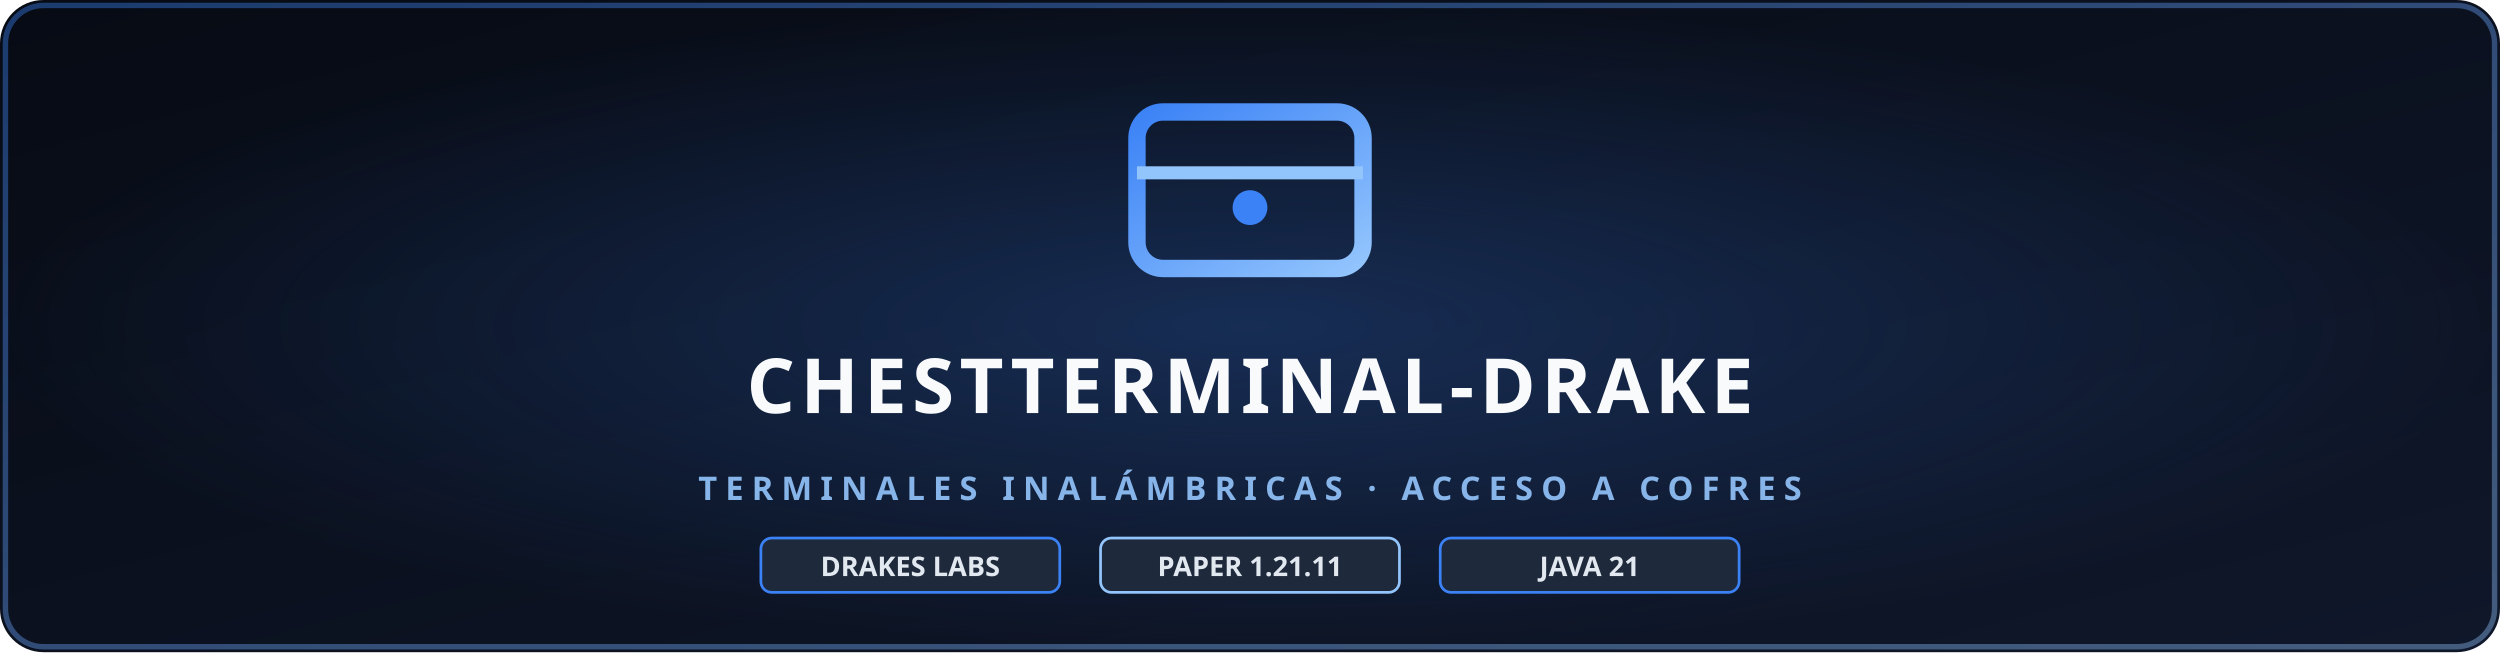
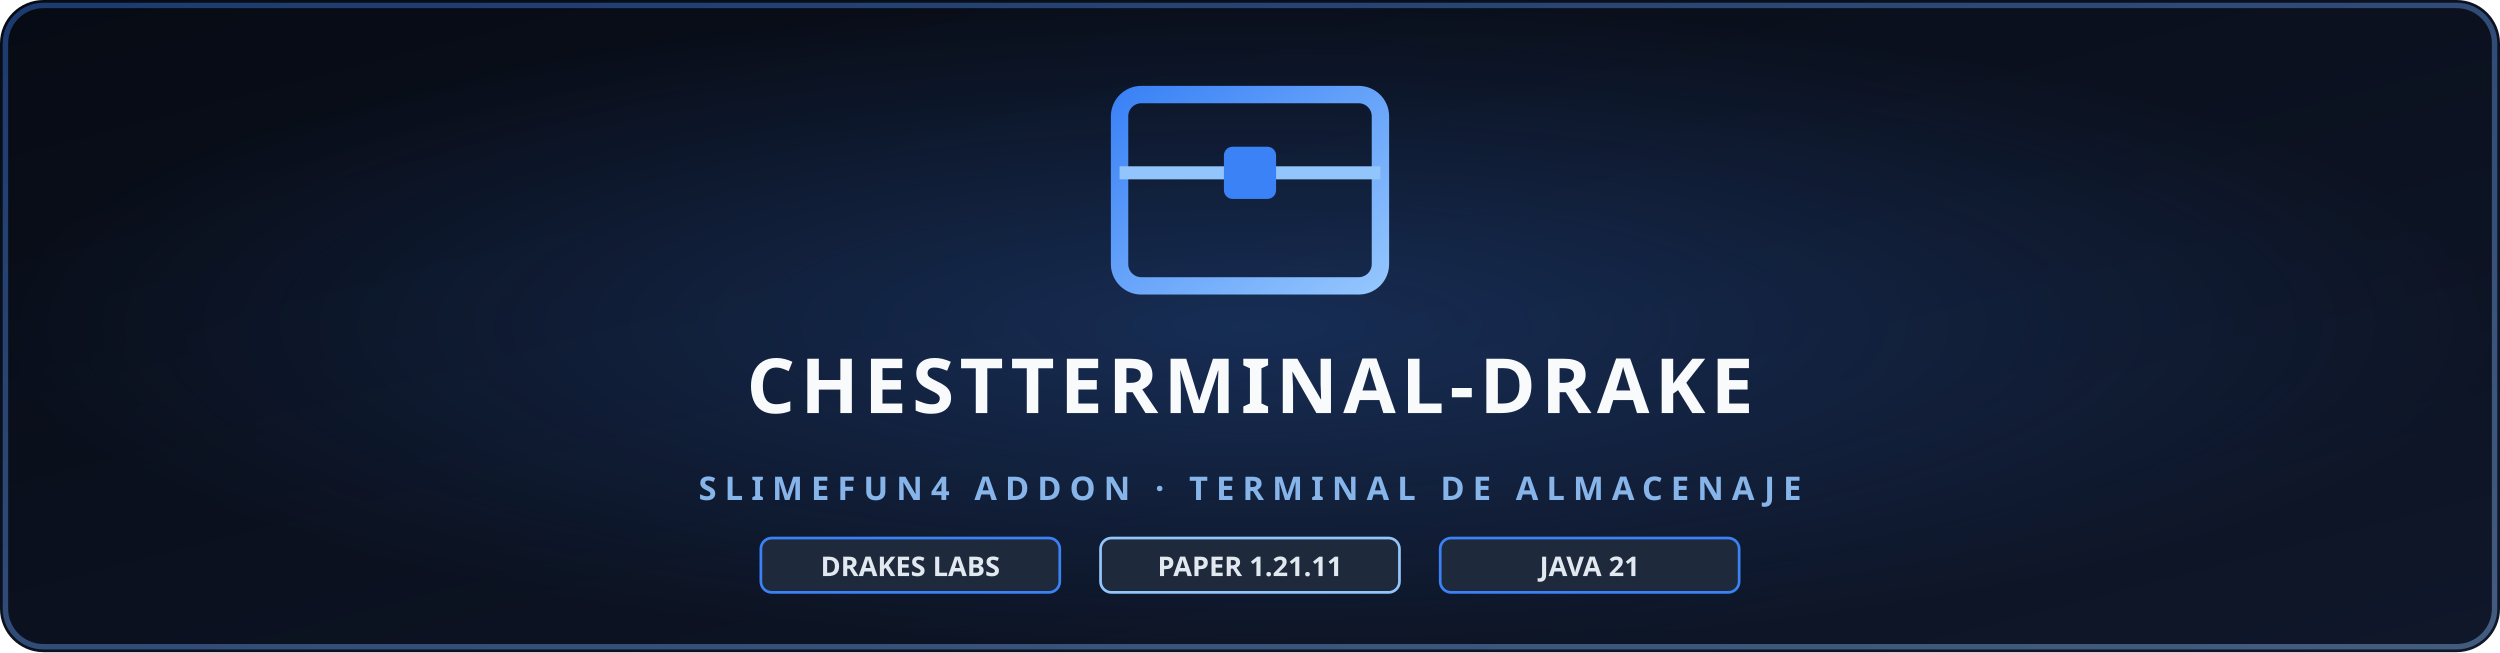
<svg xmlns="http://www.w3.org/2000/svg" viewBox="0 0 920 240" width="920" height="240" role="img" aria-label="ChestTerminal-drake Banner">
  <defs>
    <linearGradient id="bFondo" x1="0" y1="0" x2="1" y2="1">
      <stop offset="0%" stop-color="#070B14" />
      <stop offset="100%" stop-color="#0F172A" />
    </linearGradient>
    <linearGradient id="acG" x1="0" y1="0" x2="1" y2="1">
      <stop offset="0%" stop-color="#3B82F6" />
      <stop offset="100%" stop-color="#93C5FD" />
    </linearGradient>
    <radialGradient id="bHalo" cx="50%" cy="50%" r="50%">
      <stop offset="0%" stop-color="#3B82F6" stop-opacity="0.25" />
      <stop offset="100%" stop-color="#3B82F6" stop-opacity="0" />
    </radialGradient>
  </defs>
  <rect width="920" height="240" rx="16" fill="url(#bFondo)" />
  <rect width="920" height="240" rx="16" fill="url(#bHalo)" />
  <rect x="2" y="2" width="916" height="236" rx="14" fill="none" stroke="url(#acG)" stroke-width="2" opacity="0.4" />
  <g transform="translate(460,70) scale(1.6)">
-     <rect x="-26" y="-18" width="52" height="36" rx="6" fill="none" stroke="url(#acG)" stroke-width="4" />
-     <line x1="-26" y1="-4" x2="26" y2="-4" stroke="#93C5FD" stroke-width="3" />
-     <circle cx="0" cy="4" r="4" fill="#3B82F6" />
+     <rect x="-30" y="-22" width="60" height="44" rx="5" fill="none" stroke="url(#acG)" stroke-width="4" />
+     <path d="M-30,-4 L30,-4" stroke="#93C5FD" stroke-width="3" />
+     <rect x="-6" y="-10" width="12" height="12" rx="2" fill="#3B82F6" />
  </g>
  <text x="460" y="152" text-anchor="middle" font-family="'Segoe UI', system-ui, -apple-system, sans-serif" font-weight="900" font-size="28" fill="#F8FAFC" letter-spacing="2">
    CHESTTERMINAL-DRAKE
  </text>
  <text x="460" y="184" text-anchor="middle" font-family="'Segoe UI', system-ui, -apple-system, sans-serif" font-weight="700" font-size="12" fill="#93C5FD" letter-spacing="3" opacity="0.9">
-     TERMINALES INALÁMBRICAS · ACCESO A COFRES
+     SLIMEFUN4 ADDON · TERMINAL DE ALMACENAJE
  </text>
  <g transform="translate(460, 210)">
    <rect x="-180" y="-12" width="110" height="20" rx="4" fill="#1E293B" stroke="#3B82F6" stroke-width="1" />
    <text x="-125" y="2" text-anchor="middle" font-family="sans-serif" font-size="10" font-weight="700" fill="#E2E8F0">DRAKES LABS</text>
    <rect x="-55" y="-12" width="110" height="20" rx="4" fill="#1E293B" stroke="#93C5FD" stroke-width="1" />
    <text x="0" y="2" text-anchor="middle" font-family="sans-serif" font-size="10" font-weight="700" fill="#E2E8F0">PAPER 1.21.11</text>
    <rect x="70" y="-12" width="110" height="20" rx="4" fill="#1E293B" stroke="#3B82F6" stroke-width="1" />
    <text x="125" y="2" text-anchor="middle" font-family="sans-serif" font-size="10" font-weight="700" fill="#E2E8F0">JAVA 21</text>
  </g>
</svg>
